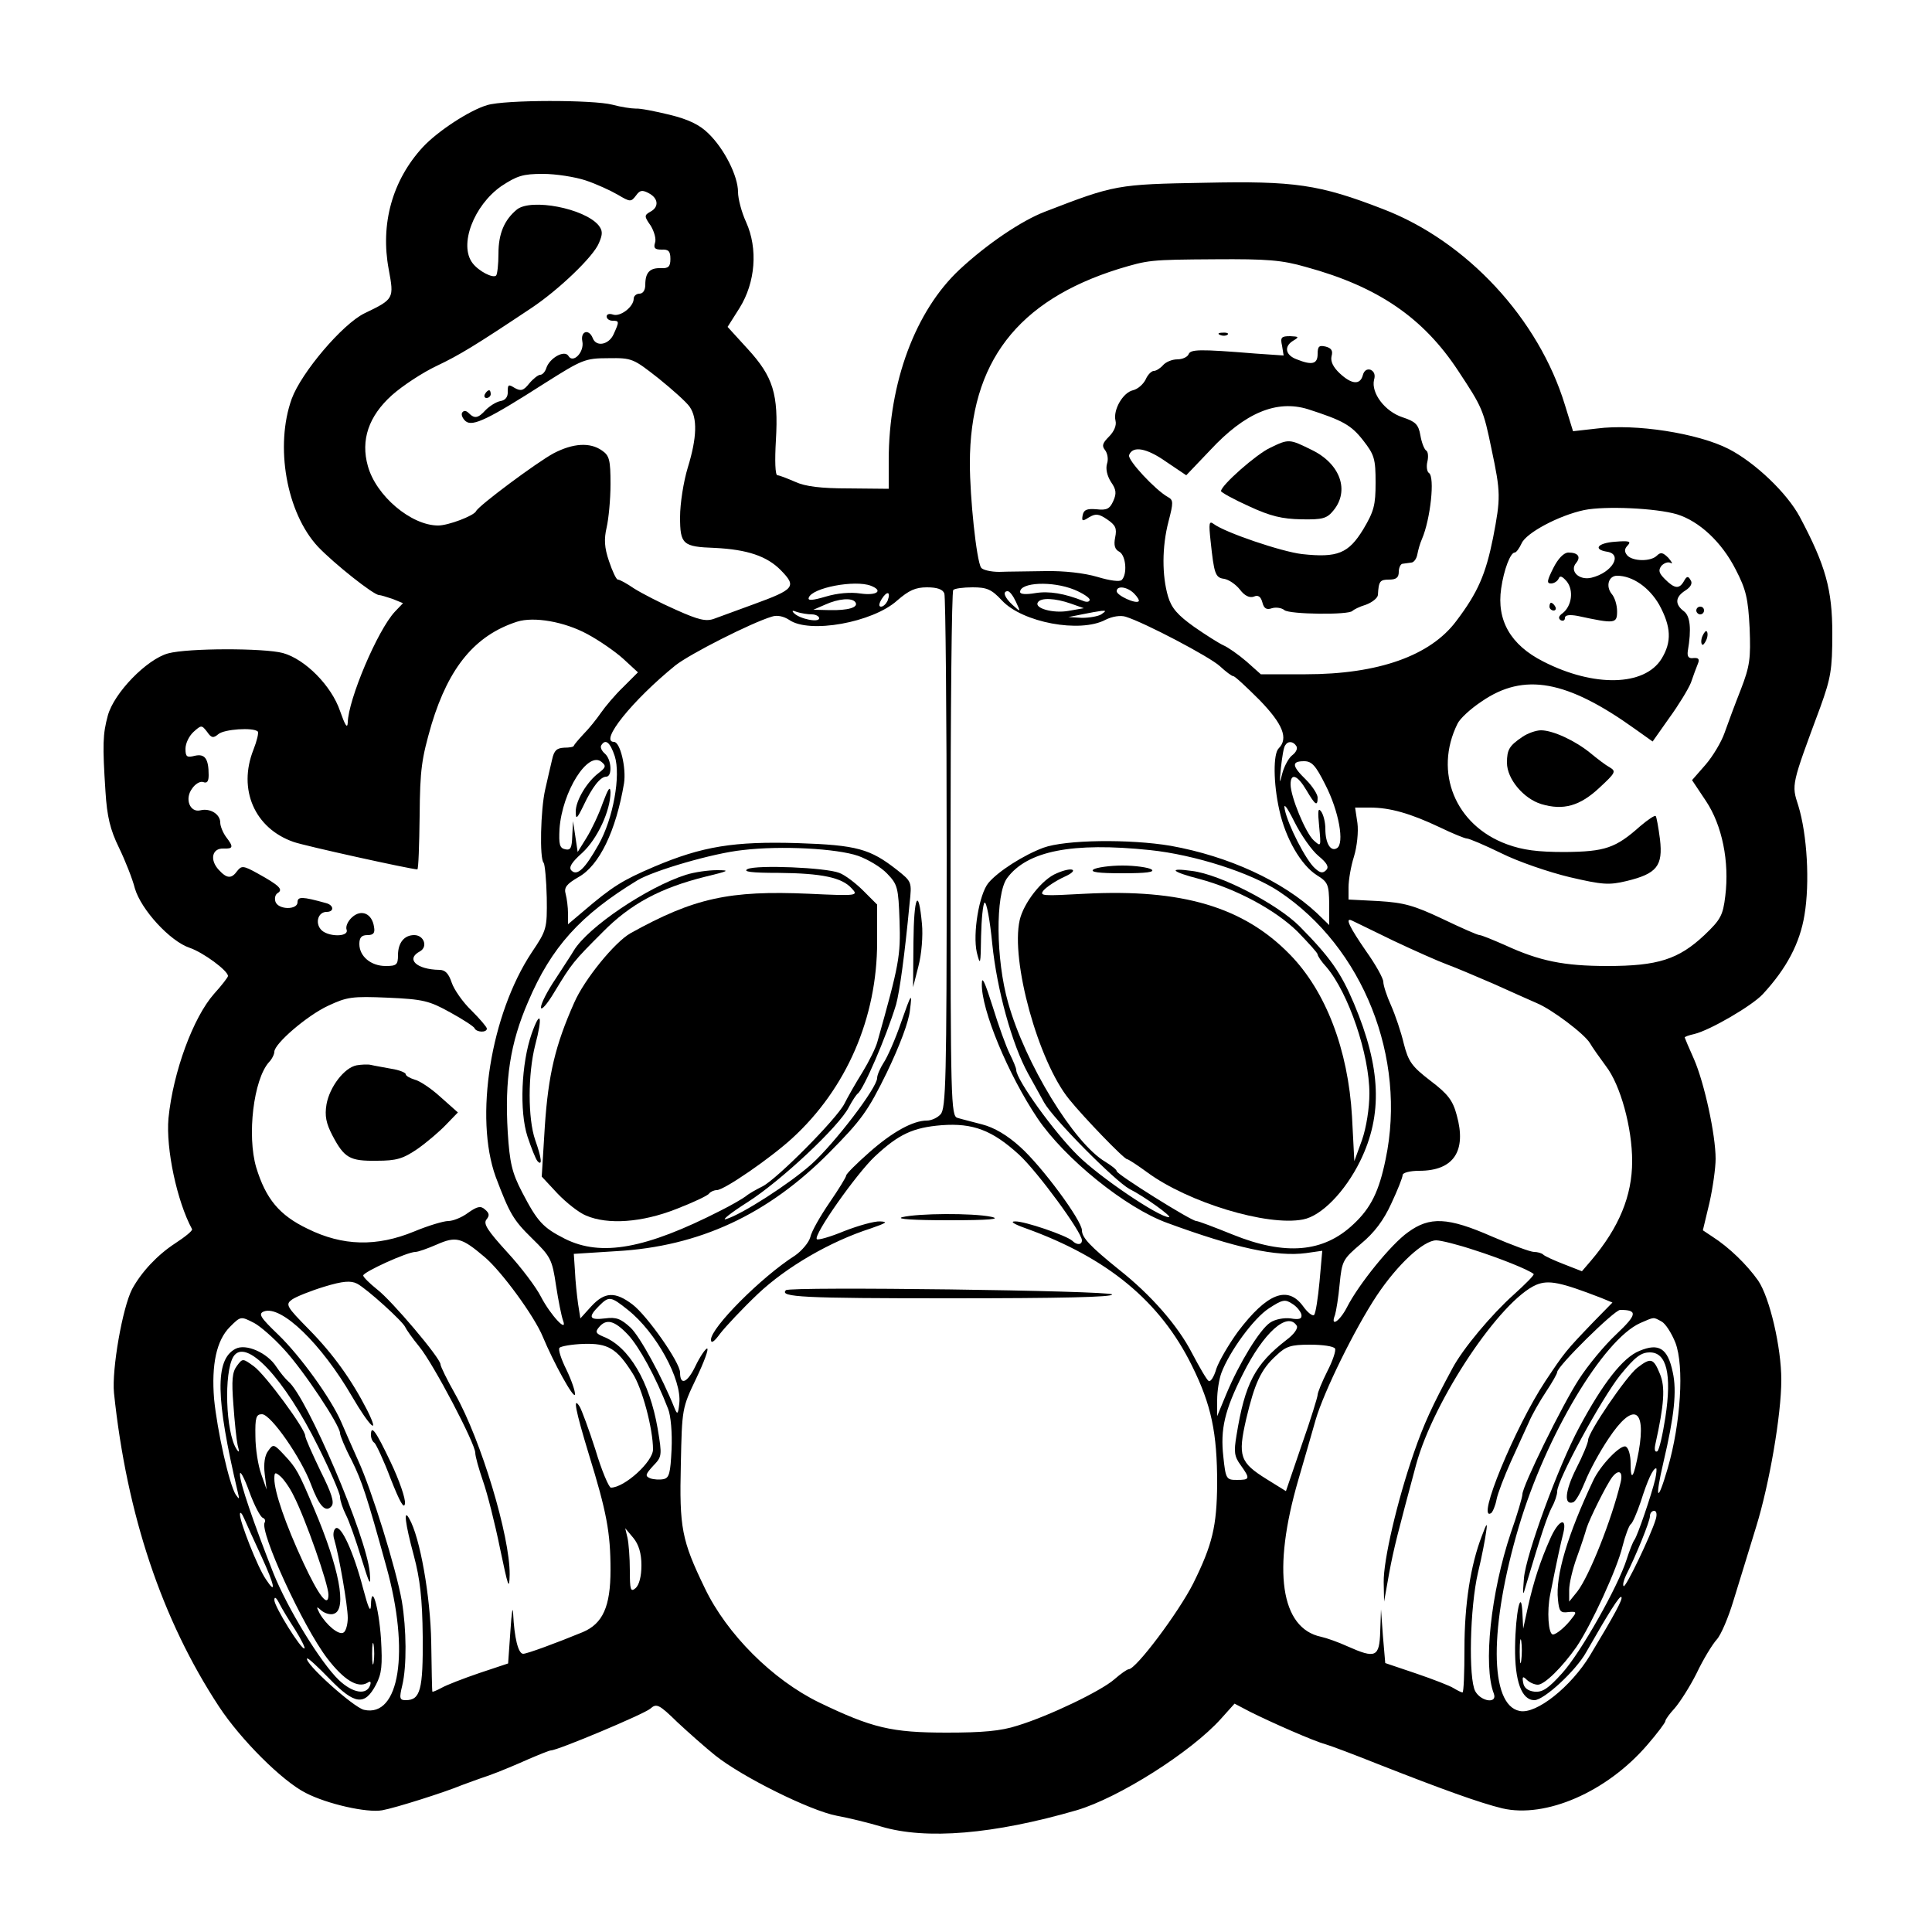
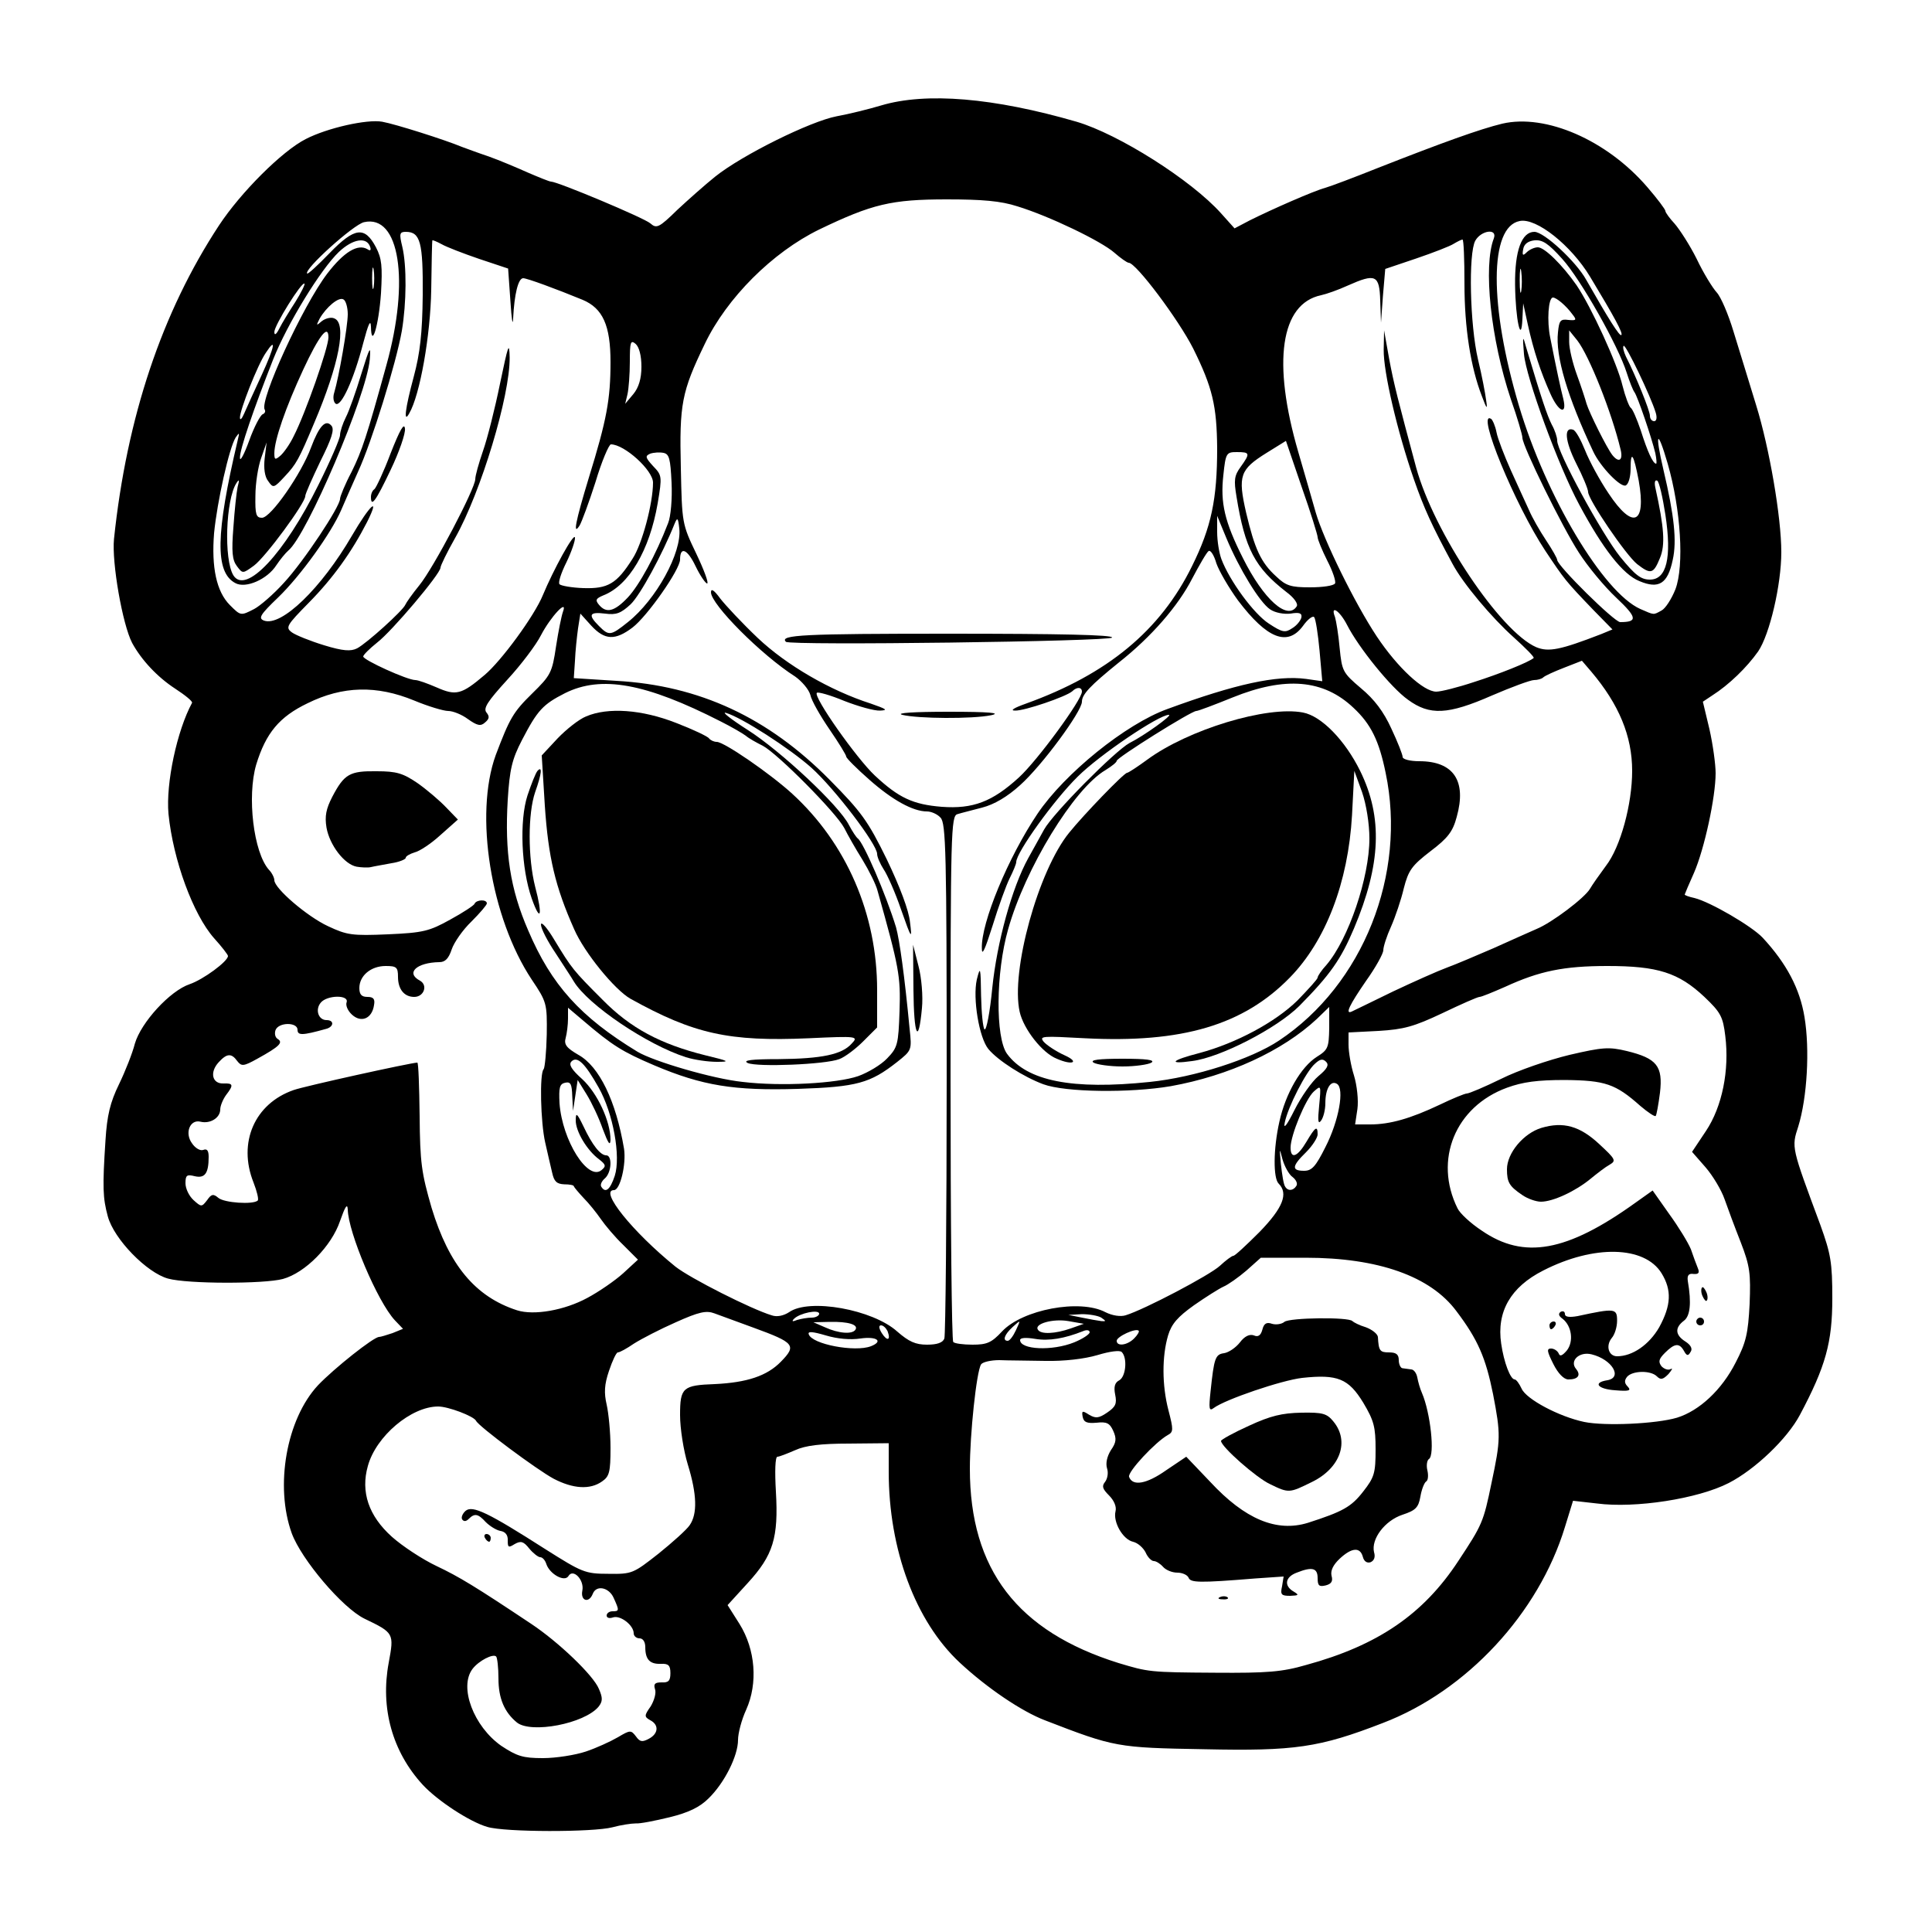
<svg xmlns="http://www.w3.org/2000/svg" viewBox="0 0 500 500" preserveAspectRatio="xMidYMid meet">
-   <g transform="translate(0,500) scale(0.1,-0.1)" fill="#000000" stroke="none">
+   <g transform="scale(0.1,0.1)" fill="#000000" stroke="none">
    <path d="M1261 4728 c-45 -13 -128 -67 -167 -109 -79 -86 -110 -199 -88 -316 14 -76 14 -77 -63 -114 -57 -28 -163 -153 -188 -221 -44 -122 -14 -295 68 -383 42 -44 144 -125 158 -125 4 0 20 -5 35 -10 l27 -11 -21 -22 c-45 -48 -121 -228 -122 -287 -1 -17 -7 -7 -20 30 -22 65 -90 134 -148 150 -49 13 -246 13 -297 -1 -55 -15 -140 -102 -156 -161 -13 -48 -14 -75 -6 -197 4 -64 12 -98 35 -145 16 -33 35 -81 41 -105 16 -55 91 -137 142 -154 35 -12 99 -59 99 -73 0 -3 -16 -24 -36 -46 -54 -61 -106 -202 -118 -322 -7 -79 22 -215 61 -287 2 -4 -18 -20 -44 -37 -46 -30 -87 -74 -111 -118 -25 -48 -53 -208 -47 -269 33 -315 124 -587 272 -812 56 -85 163 -192 224 -223 56 -29 159 -52 198 -45 34 6 163 47 206 65 11 4 43 16 70 25 28 10 73 29 102 42 28 12 55 23 59 23 17 0 241 94 257 108 16 14 22 12 70 -35 29 -27 73 -66 98 -86 70 -56 246 -143 314 -156 33 -6 85 -19 115 -28 117 -35 292 -20 506 42 109 32 297 151 374 237 l35 39 40 -21 c56 -28 165 -76 195 -84 14 -4 75 -27 135 -51 168 -66 265 -101 323 -115 112 -26 270 42 375 164 26 30 47 58 47 62 0 4 11 19 24 33 13 15 39 55 57 91 17 36 41 75 52 87 11 12 30 57 43 100 13 43 40 129 59 192 34 110 65 289 65 380 0 84 -30 213 -60 257 -29 41 -75 86 -119 114 l-24 16 17 71 c9 40 16 91 16 114 0 62 -29 196 -56 258 -13 29 -24 55 -24 56 0 2 11 6 25 9 41 10 149 73 177 103 62 67 96 132 108 205 14 84 7 208 -16 283 -18 55 -18 53 57 255 27 75 31 97 31 190 0 114 -17 176 -84 302 -33 62 -116 141 -184 176 -80 41 -242 66 -341 53 l-62 -7 -21 68 c-68 223 -254 424 -471 507 -165 64 -229 73 -462 68 -226 -4 -232 -5 -413 -75 -60 -23 -149 -83 -220 -149 -115 -107 -184 -293 -184 -494 l0 -74 -103 1 c-73 0 -113 5 -139 17 -21 9 -41 17 -46 17 -6 0 -7 39 -4 90 7 120 -7 165 -73 237 l-52 57 31 49 c41 66 48 153 17 222 -12 26 -21 61 -21 78 0 41 -35 111 -76 151 -23 23 -52 37 -101 49 -37 9 -77 17 -88 16 -11 0 -38 4 -60 10 -50 13 -278 13 -324 -1z m255 -195 c27 -9 64 -26 83 -37 32 -19 34 -19 47 -2 10 14 16 15 33 6 25 -13 27 -36 4 -48 -16 -9 -16 -12 1 -36 9 -15 15 -35 11 -45 -4 -13 0 -17 17 -17 18 1 23 -4 23 -24 0 -20 -5 -25 -25 -24 -28 1 -40 -11 -40 -43 0 -14 -6 -23 -15 -23 -8 0 -15 -6 -15 -13 0 -21 -35 -48 -54 -41 -9 3 -16 1 -16 -5 0 -6 7 -11 15 -11 18 0 18 -2 3 -35 -12 -27 -45 -34 -54 -10 -10 25 -32 18 -27 -8 6 -28 -24 -59 -36 -38 -10 16 -48 -5 -57 -31 -3 -10 -10 -18 -16 -18 -5 0 -18 -10 -28 -22 -15 -19 -22 -21 -38 -12 -16 10 -18 9 -18 -9 1 -14 -6 -23 -19 -25 -11 -2 -28 -13 -38 -23 -20 -22 -29 -23 -44 -8 -7 7 -13 7 -17 1 -3 -5 1 -15 9 -22 18 -15 59 5 206 99 95 60 103 64 163 64 62 1 65 -1 130 -52 36 -29 73 -62 81 -74 20 -29 19 -79 -5 -157 -11 -36 -20 -93 -20 -128 0 -71 7 -77 90 -80 83 -4 135 -21 171 -58 41 -42 36 -49 -71 -88 -41 -15 -87 -32 -101 -37 -21 -8 -40 -4 -100 23 -41 18 -89 43 -108 55 -19 13 -37 23 -42 23 -4 0 -14 21 -23 48 -12 35 -13 57 -6 87 5 22 10 72 10 112 0 63 -3 74 -22 87 -31 22 -75 19 -125 -7 -43 -23 -195 -136 -201 -150 -6 -12 -72 -37 -98 -37 -70 0 -161 77 -182 154 -19 67 2 129 62 183 28 25 80 59 116 76 59 28 100 53 244 149 71 47 162 134 176 169 10 23 10 32 -1 46 -37 44 -174 70 -211 41 -33 -27 -48 -63 -48 -114 0 -28 -3 -54 -6 -57 -8 -8 -45 11 -61 32 -36 47 3 149 74 199 41 27 56 32 108 32 34 0 84 -8 111 -17z m1864 -224 c187 -51 304 -132 394 -269 62 -94 65 -100 86 -202 24 -113 24 -126 4 -230 -19 -94 -39 -141 -95 -215 -67 -90 -202 -138 -390 -138 l-116 0 -37 33 c-21 18 -48 37 -60 42 -11 5 -46 27 -76 48 -42 30 -58 48 -67 78 -16 54 -16 129 1 194 13 50 13 56 -2 64 -32 18 -104 95 -100 108 9 25 45 19 96 -17 l52 -35 62 65 c90 97 172 131 253 106 90 -29 112 -41 143 -81 29 -37 32 -48 32 -109 0 -58 -4 -74 -32 -121 -38 -62 -66 -74 -158 -64 -53 6 -200 56 -229 78 -12 9 -13 2 -8 -44 9 -85 12 -95 35 -98 12 -2 30 -14 41 -28 12 -16 25 -22 36 -18 11 5 18 0 22 -15 4 -16 11 -20 25 -15 10 3 25 1 32 -5 13 -11 167 -13 176 -2 3 3 18 11 35 16 16 6 30 17 31 25 2 36 5 40 29 40 18 0 25 5 25 20 0 11 5 21 10 21 6 1 16 2 22 3 7 0 14 10 16 21 2 11 7 29 12 40 22 51 34 161 18 171 -5 3 -7 17 -4 29 3 13 2 26 -3 29 -5 3 -12 21 -15 39 -5 29 -13 36 -46 47 -46 15 -82 63 -74 97 4 13 0 22 -9 26 -9 3 -17 -2 -20 -14 -7 -26 -29 -24 -60 5 -17 16 -24 31 -21 44 4 14 0 21 -15 25 -17 4 -21 1 -21 -19 0 -26 -14 -30 -54 -14 -30 11 -34 34 -8 49 15 9 13 10 -9 11 -23 0 -26 -3 -21 -25 l4 -25 -73 5 c-147 12 -168 11 -173 -2 -3 -7 -16 -13 -29 -13 -14 0 -30 -7 -37 -15 -7 -8 -18 -15 -24 -15 -6 0 -16 -10 -21 -22 -6 -12 -20 -25 -33 -28 -26 -6 -52 -51 -45 -79 3 -12 -4 -28 -17 -41 -17 -17 -19 -24 -10 -35 6 -8 9 -23 5 -35 -4 -13 0 -31 10 -47 14 -20 15 -30 6 -50 -9 -20 -17 -24 -43 -21 -25 2 -33 -1 -36 -15 -3 -16 -1 -17 16 -6 17 10 25 10 47 -5 22 -15 26 -23 21 -47 -4 -20 -1 -31 11 -37 17 -10 21 -58 6 -73 -5 -5 -30 -2 -63 8 -34 10 -86 16 -135 15 -44 -1 -98 -1 -119 -2 -22 0 -43 5 -47 11 -12 19 -29 181 -29 270 0 261 123 421 385 503 77 23 79 24 250 25 134 1 173 -2 235 -20z m960 -640 c58 -18 116 -72 152 -143 27 -52 32 -75 36 -151 3 -79 1 -98 -23 -160 -15 -38 -34 -89 -42 -112 -8 -23 -30 -60 -49 -82 l-35 -40 36 -54 c42 -63 61 -157 50 -246 -6 -50 -12 -61 -54 -101 -67 -63 -121 -80 -251 -80 -113 0 -176 13 -265 54 -32 14 -61 26 -66 26 -5 0 -48 19 -96 42 -74 35 -100 42 -165 46 l-78 4 0 32 c0 18 6 54 14 79 8 26 12 65 9 87 l-6 40 39 0 c51 0 104 -15 180 -51 33 -16 65 -29 70 -29 6 0 46 -17 89 -38 44 -22 123 -49 177 -62 86 -20 102 -21 148 -10 78 19 94 39 86 108 -4 31 -9 58 -11 60 -2 3 -20 -9 -40 -26 -64 -57 -91 -66 -195 -67 -71 0 -109 5 -150 20 -134 49 -190 187 -128 312 6 13 34 39 63 58 109 75 220 55 397 -72 l45 -32 43 61 c24 33 49 74 56 91 6 18 14 39 18 49 5 12 2 16 -11 15 -13 -2 -17 4 -15 18 10 58 6 91 -10 103 -24 18 -23 37 4 54 14 9 19 19 13 27 -6 11 -10 10 -17 -3 -12 -21 -24 -20 -49 5 -16 16 -18 23 -9 35 7 7 17 11 24 7 6 -3 3 2 -6 13 -14 14 -20 16 -30 6 -16 -16 -63 -15 -77 1 -8 10 -7 17 2 26 9 10 3 12 -33 9 -45 -3 -59 -20 -20 -26 40 -7 12 -54 -41 -67 -32 -8 -58 17 -40 38 13 16 5 27 -20 27 -12 0 -27 -16 -39 -40 -16 -32 -18 -40 -6 -40 8 0 17 6 20 13 3 8 9 6 21 -8 18 -23 13 -63 -11 -82 -10 -7 -12 -13 -5 -18 6 -3 11 -1 11 6 0 7 11 9 33 5 97 -21 102 -20 102 12 0 16 -6 36 -14 45 -16 20 -8 47 14 47 40 0 83 -30 109 -75 31 -57 33 -96 6 -140 -44 -71 -175 -74 -306 -7 -85 43 -121 107 -109 189 7 49 24 93 35 93 4 0 12 11 18 24 12 27 96 72 162 86 54 11 186 5 240 -11z m-2086 -185 c33 -13 15 -26 -27 -20 -26 4 -60 1 -90 -8 -34 -10 -47 -11 -44 -3 8 26 120 47 161 31z m526 -10 c22 -9 40 -21 40 -26 0 -6 -8 -7 -17 -3 -48 19 -88 26 -124 20 -24 -4 -39 -3 -39 3 0 25 83 29 140 6z m-336 -10 c3 -9 6 -312 6 -674 0 -585 -2 -660 -16 -674 -8 -9 -24 -16 -35 -16 -36 0 -89 -29 -149 -82 -33 -29 -60 -56 -60 -60 0 -4 -19 -35 -43 -70 -24 -35 -47 -75 -50 -90 -4 -14 -22 -35 -39 -47 -88 -56 -218 -187 -218 -218 0 -11 8 -6 24 16 14 18 57 64 97 102 74 70 187 136 293 170 40 14 45 17 24 18 -15 1 -57 -11 -93 -25 -36 -15 -68 -24 -71 -21 -10 10 103 170 150 214 62 58 99 75 173 81 81 6 131 -13 200 -76 48 -44 163 -201 163 -222 0 -12 -13 -13 -25 -1 -16 14 -124 51 -148 50 -14 0 -3 -7 28 -18 211 -76 348 -189 430 -356 50 -101 65 -173 65 -305 -1 -110 -12 -157 -62 -258 -38 -75 -148 -222 -167 -222 -4 0 -21 -12 -37 -26 -34 -30 -169 -95 -251 -120 -43 -14 -91 -18 -183 -18 -143 0 -193 12 -330 78 -121 59 -239 177 -296 296 -60 124 -66 156 -62 321 3 143 3 145 40 222 20 42 33 77 28 77 -4 0 -18 -20 -30 -45 -21 -44 -40 -52 -40 -17 0 26 -85 147 -123 176 -45 34 -72 33 -107 -5 l-28 -31 -6 38 c-3 22 -7 59 -8 84 l-3 45 110 7 c215 12 393 95 552 256 82 83 99 106 148 206 34 71 57 132 60 162 6 47 4 45 -23 -32 -15 -44 -36 -91 -45 -104 -9 -14 -17 -32 -17 -40 0 -25 -110 -169 -170 -223 -56 -50 -180 -130 -221 -142 -13 -4 12 16 56 44 85 54 237 196 262 246 9 17 19 32 23 35 15 11 73 145 99 230 9 33 22 125 35 262 6 56 6 56 -33 87 -69 54 -103 64 -256 69 -165 5 -247 -8 -372 -61 -82 -35 -108 -51 -184 -116 l-39 -33 0 28 c0 16 -3 39 -6 50 -5 17 2 26 33 44 54 30 97 119 118 243 6 40 -10 107 -26 107 -39 0 48 108 159 198 38 30 196 110 249 126 14 5 31 1 45 -8 52 -37 217 -7 280 50 30 26 47 34 77 34 26 0 41 -5 45 -16z m149 -18 c53 -57 202 -85 268 -50 18 9 39 12 52 8 49 -15 218 -104 244 -128 15 -14 31 -26 35 -26 4 0 34 -28 68 -62 60 -62 75 -99 49 -125 -14 -14 -14 -89 2 -160 16 -73 56 -142 97 -168 29 -18 31 -24 32 -74 l0 -55 -32 31 c-89 83 -228 147 -378 174 -106 18 -273 16 -330 -5 -51 -19 -117 -61 -142 -91 -24 -29 -41 -131 -30 -180 9 -36 10 -32 11 42 1 45 5 84 9 87 5 3 14 -45 20 -107 12 -118 51 -260 93 -336 13 -24 32 -57 41 -74 23 -42 184 -204 221 -224 38 -19 113 -73 102 -73 -26 0 -180 104 -236 160 -61 60 -159 196 -159 221 0 5 -8 24 -17 42 -9 18 -29 73 -44 122 -20 63 -28 81 -28 59 -2 -66 68 -235 144 -348 70 -104 228 -232 336 -271 177 -65 283 -88 359 -78 l42 6 -7 -79 c-4 -43 -10 -82 -14 -87 -4 -4 -17 6 -29 23 -40 54 -93 33 -168 -66 -24 -33 -49 -76 -56 -96 -6 -21 -15 -35 -20 -32 -5 3 -24 36 -43 72 -36 70 -105 150 -190 217 -73 59 -95 82 -95 101 0 25 -103 165 -160 216 -33 30 -67 50 -98 58 -26 7 -55 14 -64 17 -17 4 -18 45 -18 682 0 373 3 681 7 684 3 4 26 7 50 7 37 0 49 -5 76 -34z m342 18 c9 -9 14 -18 12 -20 -7 -8 -57 15 -57 26 0 15 27 12 45 -6z m-638 -19 c-4 -8 -11 -15 -17 -15 -6 0 -6 7 2 20 14 22 24 19 15 -5z m332 -2 c13 -28 13 -28 -8 -9 -22 20 -27 36 -13 36 5 0 14 -12 21 -27z m-415 -2 c8 -13 -19 -21 -67 -20 l-42 1 30 13 c35 16 71 19 79 6z m557 -3 l34 -12 -40 -7 c-40 -7 -89 7 -79 22 7 13 45 11 85 -3z m-670 -28 c10 0 19 -5 19 -10 0 -12 -50 -2 -65 13 -7 7 -4 8 8 3 10 -3 27 -6 38 -6z m749 0 c-8 -5 -31 -9 -50 -9 l-35 2 35 7 c19 4 42 8 50 9 13 1 13 0 0 -9z m-1330 -51 c30 -16 72 -45 93 -64 l38 -35 -38 -38 c-21 -20 -47 -51 -58 -67 -11 -16 -31 -41 -45 -55 -13 -14 -24 -27 -25 -30 0 -3 -11 -5 -25 -5 -19 -1 -26 -7 -31 -30 -4 -17 -12 -51 -18 -78 -12 -52 -15 -180 -4 -190 3 -4 7 -44 8 -90 1 -80 0 -84 -39 -142 -106 -160 -149 -427 -93 -581 36 -95 45 -111 94 -159 48 -47 52 -54 62 -122 6 -39 14 -79 18 -90 13 -35 -32 13 -57 61 -12 24 -51 76 -87 115 -51 56 -63 74 -54 85 8 10 8 16 -4 26 -11 10 -20 8 -44 -9 -16 -12 -39 -21 -51 -21 -12 0 -52 -12 -88 -27 -97 -40 -185 -38 -276 7 -73 35 -108 77 -133 159 -24 82 -7 227 33 272 8 8 14 21 14 27 0 21 85 94 139 119 49 23 62 25 155 21 91 -4 107 -8 161 -38 33 -18 62 -37 63 -41 5 -11 32 -12 32 -1 0 4 -18 25 -40 47 -22 21 -45 54 -51 72 -8 24 -17 33 -32 33 -59 1 -88 28 -50 48 21 12 10 42 -15 42 -26 0 -42 -20 -42 -52 0 -25 -4 -28 -32 -28 -38 0 -68 25 -68 57 0 17 6 23 21 23 15 0 20 5 17 21 -5 35 -33 47 -57 25 -11 -10 -17 -24 -14 -32 7 -20 -51 -19 -67 1 -15 18 -6 45 15 45 21 0 19 18 -2 23 -61 17 -73 17 -73 2 0 -20 -49 -20 -57 1 -3 9 -1 19 6 23 14 9 5 19 -53 51 -36 20 -41 20 -52 6 -15 -21 -27 -20 -48 3 -24 26 -17 56 12 55 26 -1 27 4 7 30 -8 11 -15 28 -15 37 0 22 -26 38 -51 32 -27 -7 -42 29 -22 56 8 12 21 20 29 17 10 -4 14 2 14 18 0 43 -10 56 -36 50 -20 -5 -24 -3 -24 18 0 14 9 33 21 44 20 18 21 18 35 0 11 -16 16 -17 29 -6 15 13 90 18 102 7 3 -3 -2 -24 -11 -47 -41 -103 3 -204 104 -239 28 -10 300 -70 320 -71 3 0 5 62 6 138 1 122 5 148 31 238 45 148 113 230 221 265 44 14 123 0 182 -32z m71 -316 c16 -50 -4 -162 -42 -229 -35 -62 -55 -82 -70 -67 -8 8 0 21 28 46 39 36 73 109 73 157 -1 17 -6 9 -20 -28 -10 -29 -29 -69 -42 -90 l-23 -37 -6 40 -6 40 -2 -38 c-1 -31 -4 -38 -18 -35 -15 3 -17 13 -15 53 7 97 74 203 109 173 12 -10 11 -14 -7 -28 -31 -23 -60 -72 -60 -100 0 -22 3 -20 20 15 23 49 44 75 59 75 16 0 14 45 -4 60 -8 7 -12 16 -9 21 11 18 23 8 35 -28z m1764 26 c4 -6 -1 -16 -10 -23 -9 -6 -21 -28 -26 -46 -8 -31 -8 -30 -4 13 3 27 7 53 11 58 7 12 21 11 29 -2z m75 -100 c35 -68 50 -152 30 -164 -16 -10 -30 12 -30 50 0 17 -5 37 -11 45 -8 11 -9 1 -5 -39 5 -53 5 -53 -14 -36 -21 19 -60 113 -60 145 0 31 18 24 41 -15 23 -39 29 -43 29 -19 0 8 -13 29 -30 46 -37 36 -38 48 -5 48 20 0 30 -11 55 -61z m-18 -184 c23 -19 28 -29 20 -37 -9 -9 -16 -7 -29 5 -23 20 -70 112 -78 152 -4 19 5 8 25 -32 17 -34 45 -74 62 -88z m-1191 0 c25 -9 59 -29 75 -46 27 -28 29 -36 32 -122 3 -91 -1 -113 -57 -312 -4 -16 -22 -52 -39 -80 -17 -27 -38 -64 -47 -82 -21 -40 -173 -193 -211 -213 -16 -8 -36 -19 -44 -26 -8 -6 -37 -23 -65 -37 -194 -99 -309 -120 -403 -73 -57 29 -71 44 -111 121 -26 50 -32 76 -37 155 -8 135 6 230 53 338 60 141 135 224 283 314 42 25 195 70 272 78 100 12 244 4 299 -15z m755 15 c116 -12 262 -59 334 -107 218 -145 331 -431 276 -693 -17 -83 -38 -126 -83 -168 -78 -74 -177 -82 -313 -27 -47 19 -89 35 -94 35 -13 0 -206 121 -206 129 0 4 -13 14 -29 24 -82 48 -208 255 -252 412 -32 112 -33 280 -3 322 52 71 169 94 370 73z m629 -234 c55 -26 118 -54 140 -62 22 -8 76 -31 120 -50 44 -20 94 -42 112 -50 39 -16 124 -80 138 -104 5 -9 24 -36 41 -59 38 -49 68 -160 68 -246 0 -90 -34 -172 -106 -257 l-24 -28 -46 18 c-26 10 -50 21 -54 25 -4 4 -15 7 -24 7 -9 0 -58 18 -109 40 -114 50 -161 52 -217 11 -44 -31 -128 -135 -158 -194 -19 -37 -44 -53 -31 -20 3 10 9 46 12 80 6 60 8 64 55 104 35 29 59 61 79 105 16 34 29 67 29 73 0 6 19 11 43 11 89 0 123 51 97 144 -10 38 -23 55 -68 89 -48 37 -57 49 -69 96 -7 30 -22 74 -33 99 -11 24 -20 52 -20 61 0 9 -20 45 -45 80 -42 61 -55 87 -37 79 4 -2 52 -25 107 -52z m-2351 -819 c43 -36 129 -153 151 -207 27 -65 80 -162 83 -149 1 8 -9 37 -22 64 -14 28 -22 53 -18 57 4 4 32 9 62 10 63 2 86 -11 127 -76 25 -38 53 -144 53 -197 0 -32 -74 -99 -109 -99 -5 0 -24 44 -40 98 -17 53 -36 104 -41 112 -18 28 -11 -9 24 -124 46 -149 56 -202 56 -299 0 -95 -20 -139 -72 -161 -68 -28 -144 -56 -154 -56 -13 0 -23 42 -26 104 -1 22 -4 3 -7 -44 l-6 -85 -75 -25 c-41 -14 -85 -31 -97 -38 -13 -7 -23 -11 -24 -10 -1 2 -2 59 -3 128 -2 118 -29 272 -57 320 -15 27 -11 -11 12 -96 16 -60 22 -111 23 -210 1 -137 -6 -164 -44 -164 -16 0 -17 5 -9 38 12 50 11 146 -1 218 -15 85 -78 288 -113 364 -16 36 -36 81 -44 100 -26 60 -105 170 -163 226 -47 45 -52 54 -37 60 45 17 149 -84 228 -220 46 -79 74 -105 39 -35 -40 78 -88 145 -150 208 -59 60 -62 65 -44 78 10 7 47 22 83 33 49 15 69 16 85 8 25 -13 119 -98 125 -113 2 -5 18 -28 36 -50 37 -45 145 -251 145 -275 0 -9 9 -41 20 -73 11 -31 31 -110 44 -174 21 -100 24 -111 25 -68 1 99 -74 348 -141 467 -21 37 -38 72 -38 77 0 16 -126 165 -164 194 -20 16 -36 32 -36 36 0 9 114 61 135 61 7 0 32 9 55 19 50 22 64 19 124 -32z m2561 18 c66 -21 141 -51 154 -62 3 -2 -21 -26 -52 -54 -56 -50 -131 -139 -158 -190 -53 -98 -74 -144 -100 -219 -43 -124 -79 -278 -78 -335 l1 -50 13 73 c12 65 23 107 70 282 46 168 218 425 311 465 32 13 62 7 168 -34 l29 -12 -49 -50 c-73 -76 -75 -79 -125 -154 -78 -118 -180 -365 -140 -341 4 3 11 19 14 35 3 16 20 60 37 98 17 37 38 84 47 103 8 19 28 54 44 78 16 24 29 47 29 51 0 15 148 161 163 161 46 0 44 -12 -10 -63 -31 -29 -74 -81 -97 -117 -43 -66 -146 -276 -146 -297 0 -7 -13 -52 -30 -100 -52 -155 -72 -344 -44 -416 10 -27 -33 -21 -48 6 -18 33 -14 217 7 307 10 41 19 89 21 105 4 26 2 25 -11 -10 -29 -75 -45 -176 -45 -291 0 -63 -2 -114 -5 -114 -3 0 -13 5 -23 11 -9 6 -53 23 -97 38 l-80 27 -6 70 -5 69 -2 -57 c-2 -67 -12 -71 -84 -39 -24 11 -55 22 -69 25 -105 22 -127 173 -59 406 17 58 37 128 45 156 21 72 101 235 158 321 54 81 121 143 154 143 12 0 56 -11 98 -25z m-2190 -155 c73 -58 140 -180 133 -242 -3 -28 -5 -30 -12 -13 -32 80 -89 185 -114 209 -25 23 -37 28 -66 24 -41 -5 -45 3 -16 32 26 26 30 26 75 -10z m1743 -12 c2 -11 -5 -14 -28 -10 -17 2 -40 -2 -53 -11 -27 -18 -80 -105 -113 -184 l-24 -58 0 42 c0 23 5 54 11 70 21 56 84 142 123 167 35 23 42 24 60 12 12 -7 22 -20 24 -28z m-2710 -22 c15 -8 50 -38 77 -68 51 -55 145 -197 145 -217 0 -6 13 -38 30 -70 27 -55 39 -91 90 -276 61 -219 34 -391 -58 -370 -27 6 -157 123 -147 133 2 2 28 -22 58 -53 65 -67 91 -70 120 -15 15 29 17 49 13 119 -6 85 -25 146 -26 86 -1 -20 -7 -6 -20 43 -25 96 -57 165 -71 157 -6 -4 -8 -17 -4 -29 12 -40 35 -171 35 -203 0 -17 -5 -35 -11 -38 -12 -8 -45 20 -62 50 -9 18 -9 19 6 6 9 -7 24 -11 32 -7 33 12 13 118 -52 271 -40 95 -46 106 -77 139 -27 29 -29 30 -42 11 -9 -11 -12 -34 -9 -59 l5 -41 -14 40 c-8 22 -15 66 -15 98 -1 49 2 57 17 57 23 0 102 -114 127 -182 21 -56 38 -74 53 -56 8 10 0 34 -29 92 -21 44 -39 84 -39 90 0 18 -103 158 -133 180 -29 21 -29 21 -44 1 -12 -16 -14 -37 -9 -100 3 -44 8 -91 11 -105 5 -18 4 -21 -3 -10 -28 43 -33 198 -8 239 32 51 132 -56 220 -234 31 -62 56 -120 56 -129 0 -9 7 -30 15 -46 8 -15 26 -66 40 -112 22 -71 25 -76 22 -38 -8 93 -163 456 -211 495 -7 6 -21 23 -31 38 -23 36 -79 61 -106 46 -53 -28 -51 -127 6 -369 5 -21 5 -22 -5 -8 -17 27 -48 166 -56 248 -7 88 6 151 41 186 28 28 28 28 63 10z m3642 4 c10 -5 26 -30 36 -55 23 -61 14 -207 -20 -325 -27 -93 -34 -82 -11 16 28 119 35 184 24 233 -13 62 -36 76 -86 55 -43 -17 -95 -84 -156 -198 -54 -100 -138 -330 -143 -390 -4 -48 -3 -49 6 -16 40 134 54 175 66 199 8 14 14 33 14 41 -1 28 115 241 163 301 39 48 54 59 77 59 43 0 57 -56 40 -168 -7 -45 -16 -85 -21 -88 -6 -3 -8 4 -5 18 23 104 26 148 12 182 -17 42 -24 43 -59 16 -29 -23 -127 -167 -127 -187 0 -7 -14 -41 -31 -74 -29 -58 -32 -95 -8 -87 7 2 20 26 31 53 11 28 38 78 61 112 63 95 98 80 78 -33 -13 -69 -21 -81 -21 -31 0 20 -5 39 -12 43 -12 8 -66 -47 -85 -88 -66 -140 -98 -246 -91 -308 3 -30 6 -35 27 -32 21 2 22 0 10 -15 -16 -22 -41 -43 -50 -43 -12 0 -16 61 -7 104 17 86 27 132 34 159 10 43 -13 33 -34 -15 -25 -56 -43 -110 -58 -178 l-12 -55 -2 40 c-3 69 -18 2 -19 -88 -1 -88 17 -137 50 -137 25 0 108 77 134 124 57 100 87 148 91 143 5 -4 -17 -45 -81 -151 -49 -81 -139 -153 -182 -144 -79 15 -79 219 -2 478 70 235 218 483 314 526 37 16 33 16 55 4z m-2675 -34 c29 -31 72 -109 104 -192 7 -17 11 -63 9 -105 -3 -62 -6 -74 -21 -77 -10 -2 -25 -1 -34 2 -14 6 -13 10 7 32 23 24 24 26 12 97 -21 121 -74 212 -141 238 -19 8 -21 12 -11 24 19 23 40 18 75 -19z m1731 23 c4 -7 -8 -23 -27 -37 -81 -63 -107 -111 -129 -247 -7 -42 -6 -54 11 -77 25 -35 24 -38 -10 -38 -27 0 -29 2 -35 60 -8 71 3 120 51 215 53 106 115 162 139 124z m99 -59 c3 -5 -6 -32 -20 -59 -14 -28 -25 -55 -25 -61 0 -5 -18 -64 -41 -129 l-41 -120 -50 31 c-69 43 -75 59 -53 155 22 93 38 129 78 165 25 24 38 28 87 28 33 0 61 -4 65 -10z m-2775 -438 c5 -2 8 -7 5 -12 -14 -23 98 -268 162 -352 43 -56 79 -78 104 -63 7 5 10 3 7 -6 -9 -27 -45 -21 -81 13 -47 45 -133 185 -170 278 -50 127 -87 234 -86 255 0 11 11 -9 24 -45 13 -36 29 -66 35 -68z m3604 101 c-10 -42 -46 -147 -54 -158 -4 -5 -13 -28 -20 -50 -22 -70 -119 -242 -167 -295 -36 -40 -51 -50 -72 -48 -17 2 -27 10 -29 23 -3 16 -1 18 9 8 7 -7 20 -13 29 -13 17 0 63 45 100 98 38 56 106 204 119 260 7 28 17 54 21 57 5 3 16 29 26 58 18 57 32 87 40 87 2 0 1 -12 -2 -27z m-3524 -44 c30 -58 90 -229 90 -256 0 -36 -25 -3 -65 83 -46 99 -75 183 -75 217 0 17 2 18 16 6 8 -7 24 -29 34 -50z m3434 34 c-23 -96 -81 -242 -112 -282 l-21 -26 0 30 c0 17 9 55 20 85 11 30 22 64 25 75 7 23 52 114 67 133 17 21 28 13 21 -15z m-3517 -192 c34 -74 39 -101 11 -58 -21 30 -68 150 -67 168 0 8 5 3 11 -11 6 -14 26 -58 45 -99z m3608 97 c-13 -43 -78 -178 -83 -173 -3 3 0 15 6 28 26 51 62 140 62 153 0 8 5 14 11 14 6 0 8 -9 4 -22z m-2625 -119 c0 -29 -6 -51 -15 -59 -13 -11 -15 -5 -15 46 0 33 -3 70 -6 84 l-6 25 21 -25 c14 -17 21 -40 21 -71z m-896 -167 c15 -24 26 -46 24 -48 -7 -6 -78 108 -78 125 0 10 5 7 13 -9 7 -14 26 -45 41 -68z m3173 -79 c-2 -16 -4 -5 -4 22 0 28 2 40 4 28 2 -13 2 -35 0 -50z m-2970 -5 c-2 -13 -4 -3 -4 22 0 25 2 35 4 23 2 -13 2 -33 0 -45z" />
    <path d="M1255 3980 c-3 -5 -1 -10 4 -10 6 0 11 5 11 10 0 6 -2 10 -4 10 -3 0 -8 -4 -11 -10z" />
    <path d="M3158 4133 c7 -3 16 -2 19 1 4 3 -2 6 -13 5 -11 0 -14 -3 -6 -6z" />
    <path d="M3287 3841 c-35 -16 -127 -97 -127 -112 0 -3 32 -21 72 -39 56 -26 86 -33 136 -34 55 -1 66 2 83 23 42 51 18 120 -55 156 -59 29 -60 30 -109 6z" />
    <path d="M4010 3430 c0 -5 5 -10 11 -10 5 0 7 5 4 10 -3 6 -8 10 -11 10 -2 0 -4 -4 -4 -10z" />
    <path d="M4390 3420 c0 -5 5 -10 10 -10 6 0 10 5 10 10 0 6 -4 10 -10 10 -5 0 -10 -4 -10 -10z" />
    <path d="M4406 3354 c-4 -9 -4 -19 -1 -22 2 -3 7 3 11 12 4 9 4 19 1 22 -2 3 -7 -3 -11 -12z" />
    <path d="M3940 3093 c-34 -23 -40 -33 -40 -67 0 -42 43 -93 89 -107 57 -17 100 -5 151 43 41 38 43 42 26 52 -11 6 -33 23 -50 37 -39 32 -97 59 -128 59 -13 0 -35 -8 -48 -17z" />
    <path d="M2364 2562 l-1 -117 14 55 c8 30 12 79 9 109 -9 98 -21 72 -22 -47z" />
    <path d="M2335 1850 c-18 -5 31 -8 120 -8 105 0 138 3 110 9 -49 10 -189 9 -230 -1z" />
    <path d="M2034 1661 c-18 -18 46 -21 422 -21 288 0 425 3 422 10 -3 10 -834 21 -844 11z" />
    <path d="M923 2243 c-32 -6 -70 -56 -78 -101 -5 -30 -1 -49 15 -80 31 -59 45 -67 115 -66 51 0 68 5 106 31 24 17 57 45 74 63 l30 31 -45 40 c-24 22 -54 42 -67 45 -13 4 -23 10 -23 14 0 4 -17 11 -37 14 -21 4 -45 8 -53 10 -8 2 -25 1 -37 -1z" />
    <path d="M1935 2751 c-14 -7 10 -10 80 -10 112 -1 164 -12 189 -40 18 -19 16 -20 -111 -14 -206 9 -297 -11 -461 -102 -41 -23 -120 -120 -146 -180 -49 -110 -67 -186 -76 -320 l-8 -130 41 -44 c23 -24 56 -50 74 -57 56 -24 144 -18 233 17 44 17 82 35 85 40 4 5 13 9 20 9 19 0 138 82 195 134 141 129 220 312 220 508 l0 97 -36 36 c-20 20 -48 41 -62 46 -36 14 -213 21 -237 10z" />
    <path d="M1775 2736 c-100 -32 -253 -135 -290 -196 -5 -9 -27 -42 -47 -73 -21 -31 -38 -64 -38 -74 0 -10 16 8 35 40 45 74 48 78 125 155 72 73 149 114 265 143 62 15 66 17 30 17 -22 0 -58 -5 -80 -12z" />
    <path d="M1376 2325 c-27 -77 -32 -201 -11 -266 10 -30 21 -58 26 -64 13 -14 11 7 -6 55 -19 55 -19 170 0 245 20 75 14 95 -9 30z" />
    <path d="M2830 2750 c-10 -7 13 -10 75 -10 62 0 85 3 75 10 -8 5 -42 10 -75 10 -33 0 -67 -5 -75 -10z" />
    <path d="M2735 2740 c-38 -15 -86 -77 -96 -121 -24 -105 48 -366 128 -464 37 -46 142 -155 150 -155 3 0 26 -15 52 -34 106 -78 310 -140 403 -122 48 9 109 72 148 151 59 120 54 242 -16 408 -34 80 -61 119 -141 200 -58 58 -205 134 -278 143 -64 9 -54 -2 20 -21 93 -25 195 -79 253 -136 28 -29 52 -55 52 -59 0 -4 10 -19 23 -33 57 -67 111 -226 111 -327 0 -38 -8 -88 -19 -120 l-20 -55 -6 115 c-10 174 -68 325 -161 420 -120 123 -279 170 -530 157 -111 -6 -119 -6 -107 9 8 9 32 25 54 35 40 18 21 27 -20 9z" />
    <path d="M960 1286 c0 -8 4 -17 9 -20 4 -3 24 -45 42 -93 24 -61 35 -80 37 -64 2 12 -15 61 -37 107 -39 82 -51 98 -51 70z" />
  </g>
</svg>
